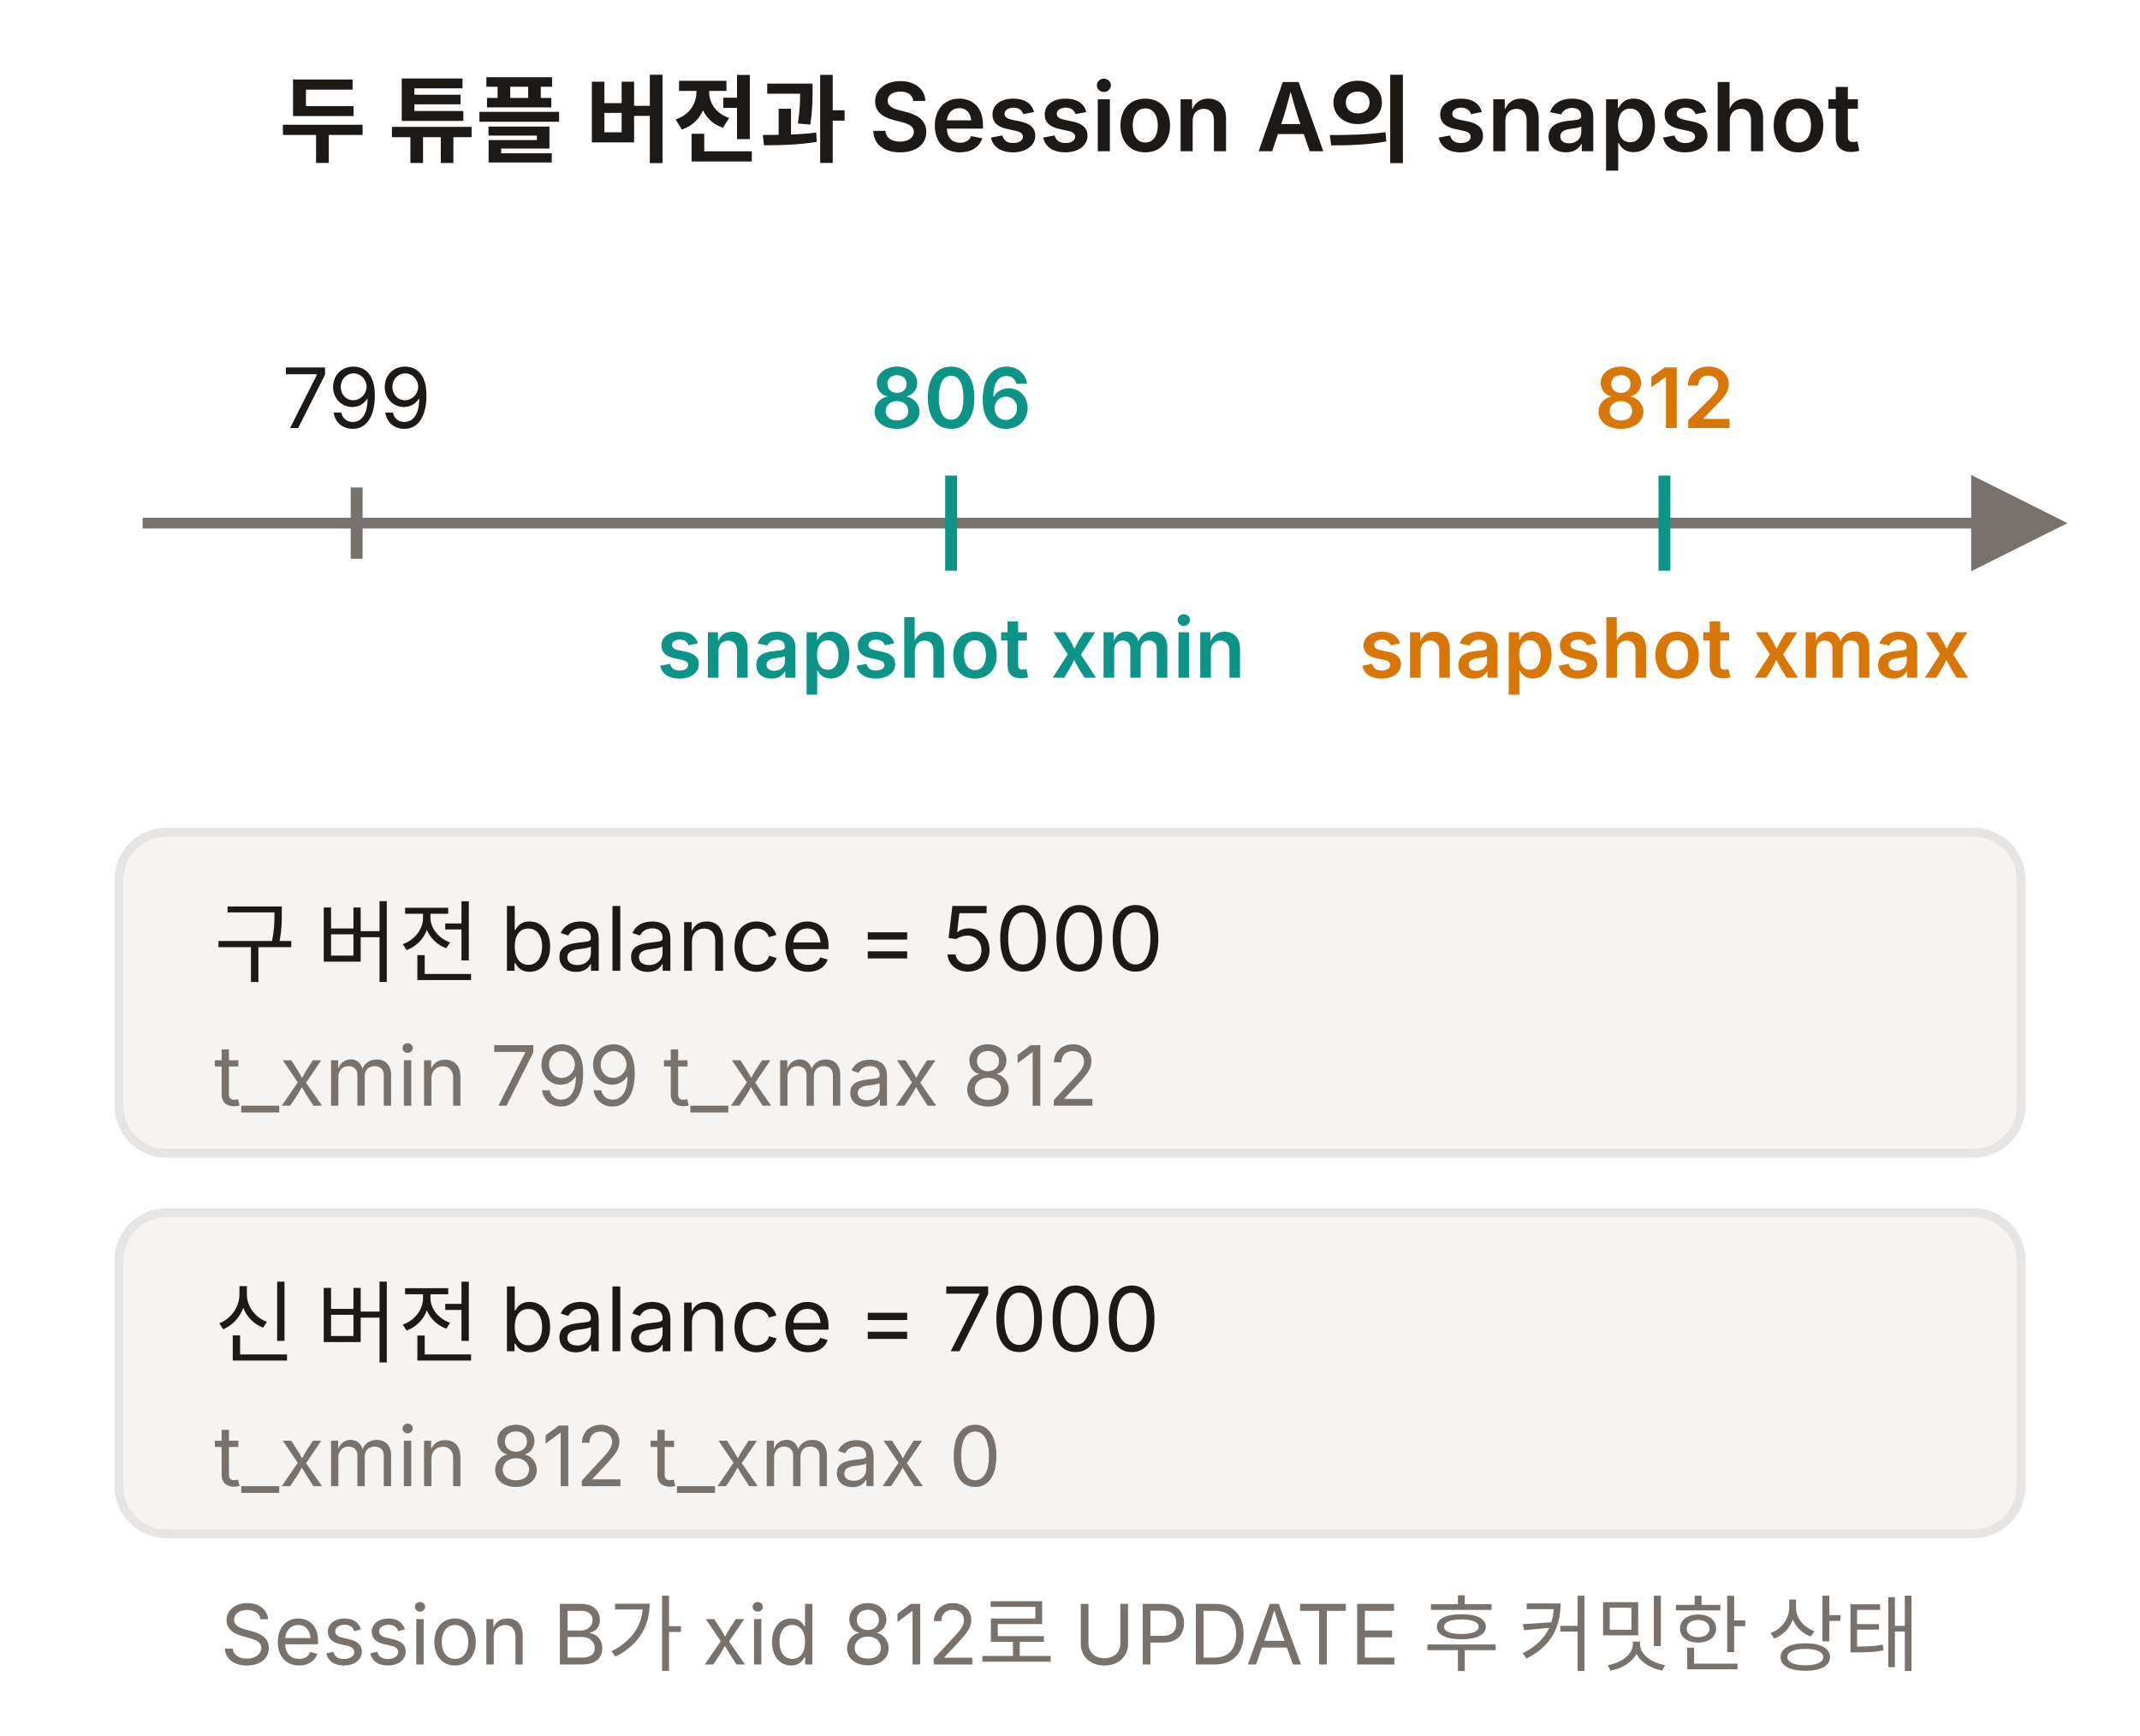
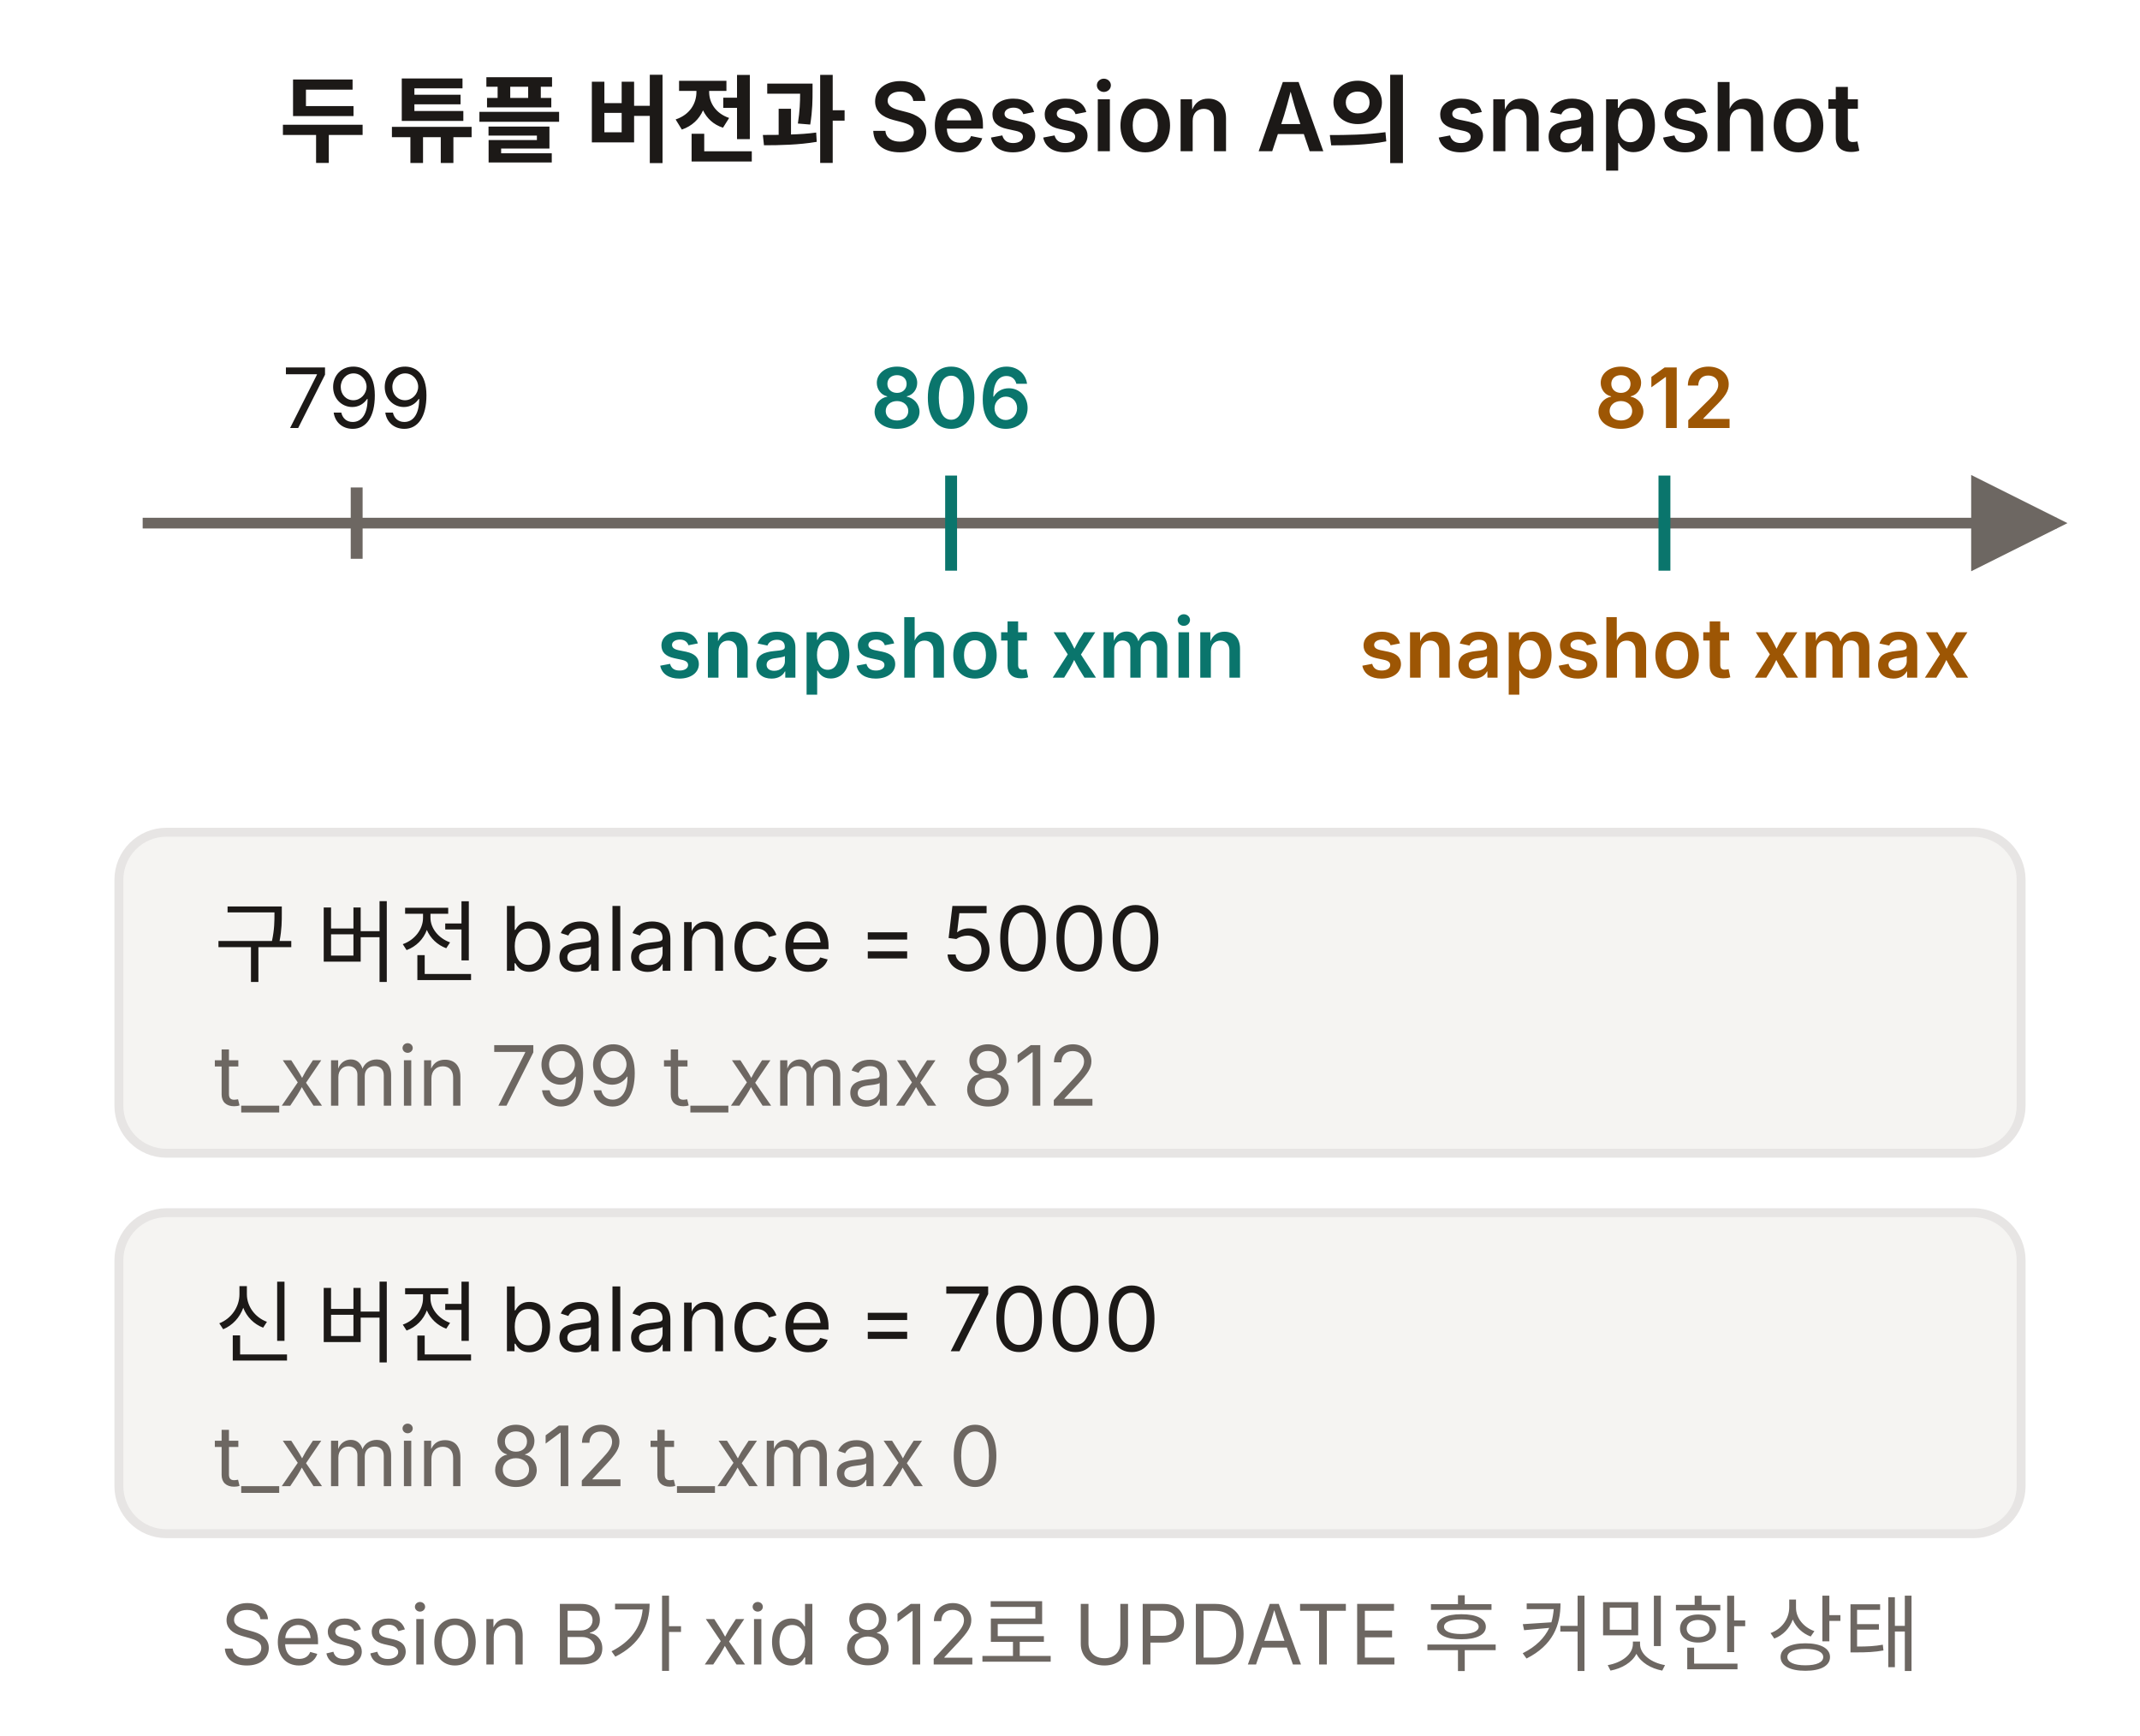
<svg xmlns="http://www.w3.org/2000/svg" viewBox="0 0 360 292" style="width: 100%; height: auto; max-width: 360px;" font-family="Pretendard, -apple-system, sans-serif" role="img" aria-label="xid 번호선 위에 799, 806, 812가 표시되어 있고 806이 Session A snapshot의 xmin, 812가 xmax입니다. 그 아래 구 버전 튜플은 t_xmin 799에 t_xmax 812이고 balance가 5000, 신 버전 튜플은 t_xmin 812에 t_xmax 0이고 balance가 7000입니다.">
  <style>
.qmv2-t { fill: var(--text, #1c1917); }
- .qmv2-m { fill: var(--text-muted, #78716c); }
- .qmv2-k { fill: var(--primary, #0d9488); font-weight: 600; }
- .qmv2-a { fill: var(--accent, #d97706); font-weight: 600; }
- .qmv2-ax { stroke: var(--text-muted, #78716c); stroke-width: 1.8; fill: none; }
- .qmv2-tick { stroke: var(--primary, #0d9488); stroke-width: 2; }
- .qmv2-tickm { stroke: var(--text-muted, #78716c); stroke-width: 2; }
+ .qmv2-m { fill: var(--text-muted, #6d6762); }
+ .qmv2-k { fill: var(--primary, #0a756c); font-weight: 600; }
+ .qmv2-a { fill: var(--accent, #9d5604); font-weight: 600; }
+ .qmv2-ax { stroke: var(--text-muted, #6d6762); stroke-width: 1.8; fill: none; }
+ .qmv2-tick { stroke: var(--primary, #0a756c); stroke-width: 2; }
+ .qmv2-tickm { stroke: var(--text-muted, #6d6762); stroke-width: 2; }
.qmv2-card { fill: var(--bg-subtle, #f5f4f2); stroke: var(--border, #e7e5e4); stroke-width: 1.5; }
</style>
  <defs>
    <marker id="qmv2Arrow" markerWidth="9" markerHeight="9" refX="8" refY="4.5" orient="auto">
-       <path d="M0,0 L9,4.5 L0,9 Z" fill="var(--text-muted, #78716c)" />
+       <path d="M0,0 L9,4.5 L0,9 Z" fill="var(--text-muted, #6d6762)" />
    </marker>
  </defs>
  <text x="180" y="26" text-anchor="middle" font-size="16" font-weight="600" class="qmv2-t">두 튜플 버전과 Session A의 snapshot</text>
  <line x1="24" y1="88" x2="346" y2="88" class="qmv2-ax" marker-end="url(#qmv2Arrow)" />
  <line x1="60" y1="82" x2="60" y2="94" class="qmv2-tickm" />
  <line x1="160" y1="80" x2="160" y2="96" class="qmv2-tick" />
  <line x1="280" y1="80" x2="280" y2="96" class="qmv2-tick" />
  <text x="60" y="72" text-anchor="middle" font-size="14" class="qmv2-t">799</text>
  <text x="160" y="72" text-anchor="middle" font-size="14" class="qmv2-k">806</text>
  <text x="280" y="72" text-anchor="middle" font-size="14" class="qmv2-a">812</text>
  <text x="160" y="114" text-anchor="middle" font-size="14" class="qmv2-k">snapshot xmin</text>
  <text x="280" y="114" text-anchor="middle" font-size="14" class="qmv2-a">snapshot xmax</text>
  <rect x="20" y="140" width="320" height="54" rx="8" class="qmv2-card" />
  <text x="36" y="164" font-size="15" class="qmv2-t">구 버전   balance = 5000</text>
  <text x="36" y="186" font-size="14" class="qmv2-m">t_xmin 799      t_xmax 812</text>
  <rect x="20" y="204" width="320" height="54" rx="8" class="qmv2-card" />
  <text x="36" y="228" font-size="15" class="qmv2-t">신 버전   balance = 7000</text>
  <text x="36" y="250" font-size="14" class="qmv2-m">t_xmin 812      t_xmax 0</text>
  <text x="180" y="280" text-anchor="middle" font-size="14" class="qmv2-m">Session B가 xid 812로 UPDATE 후 커밋한 상태</text>
</svg>
